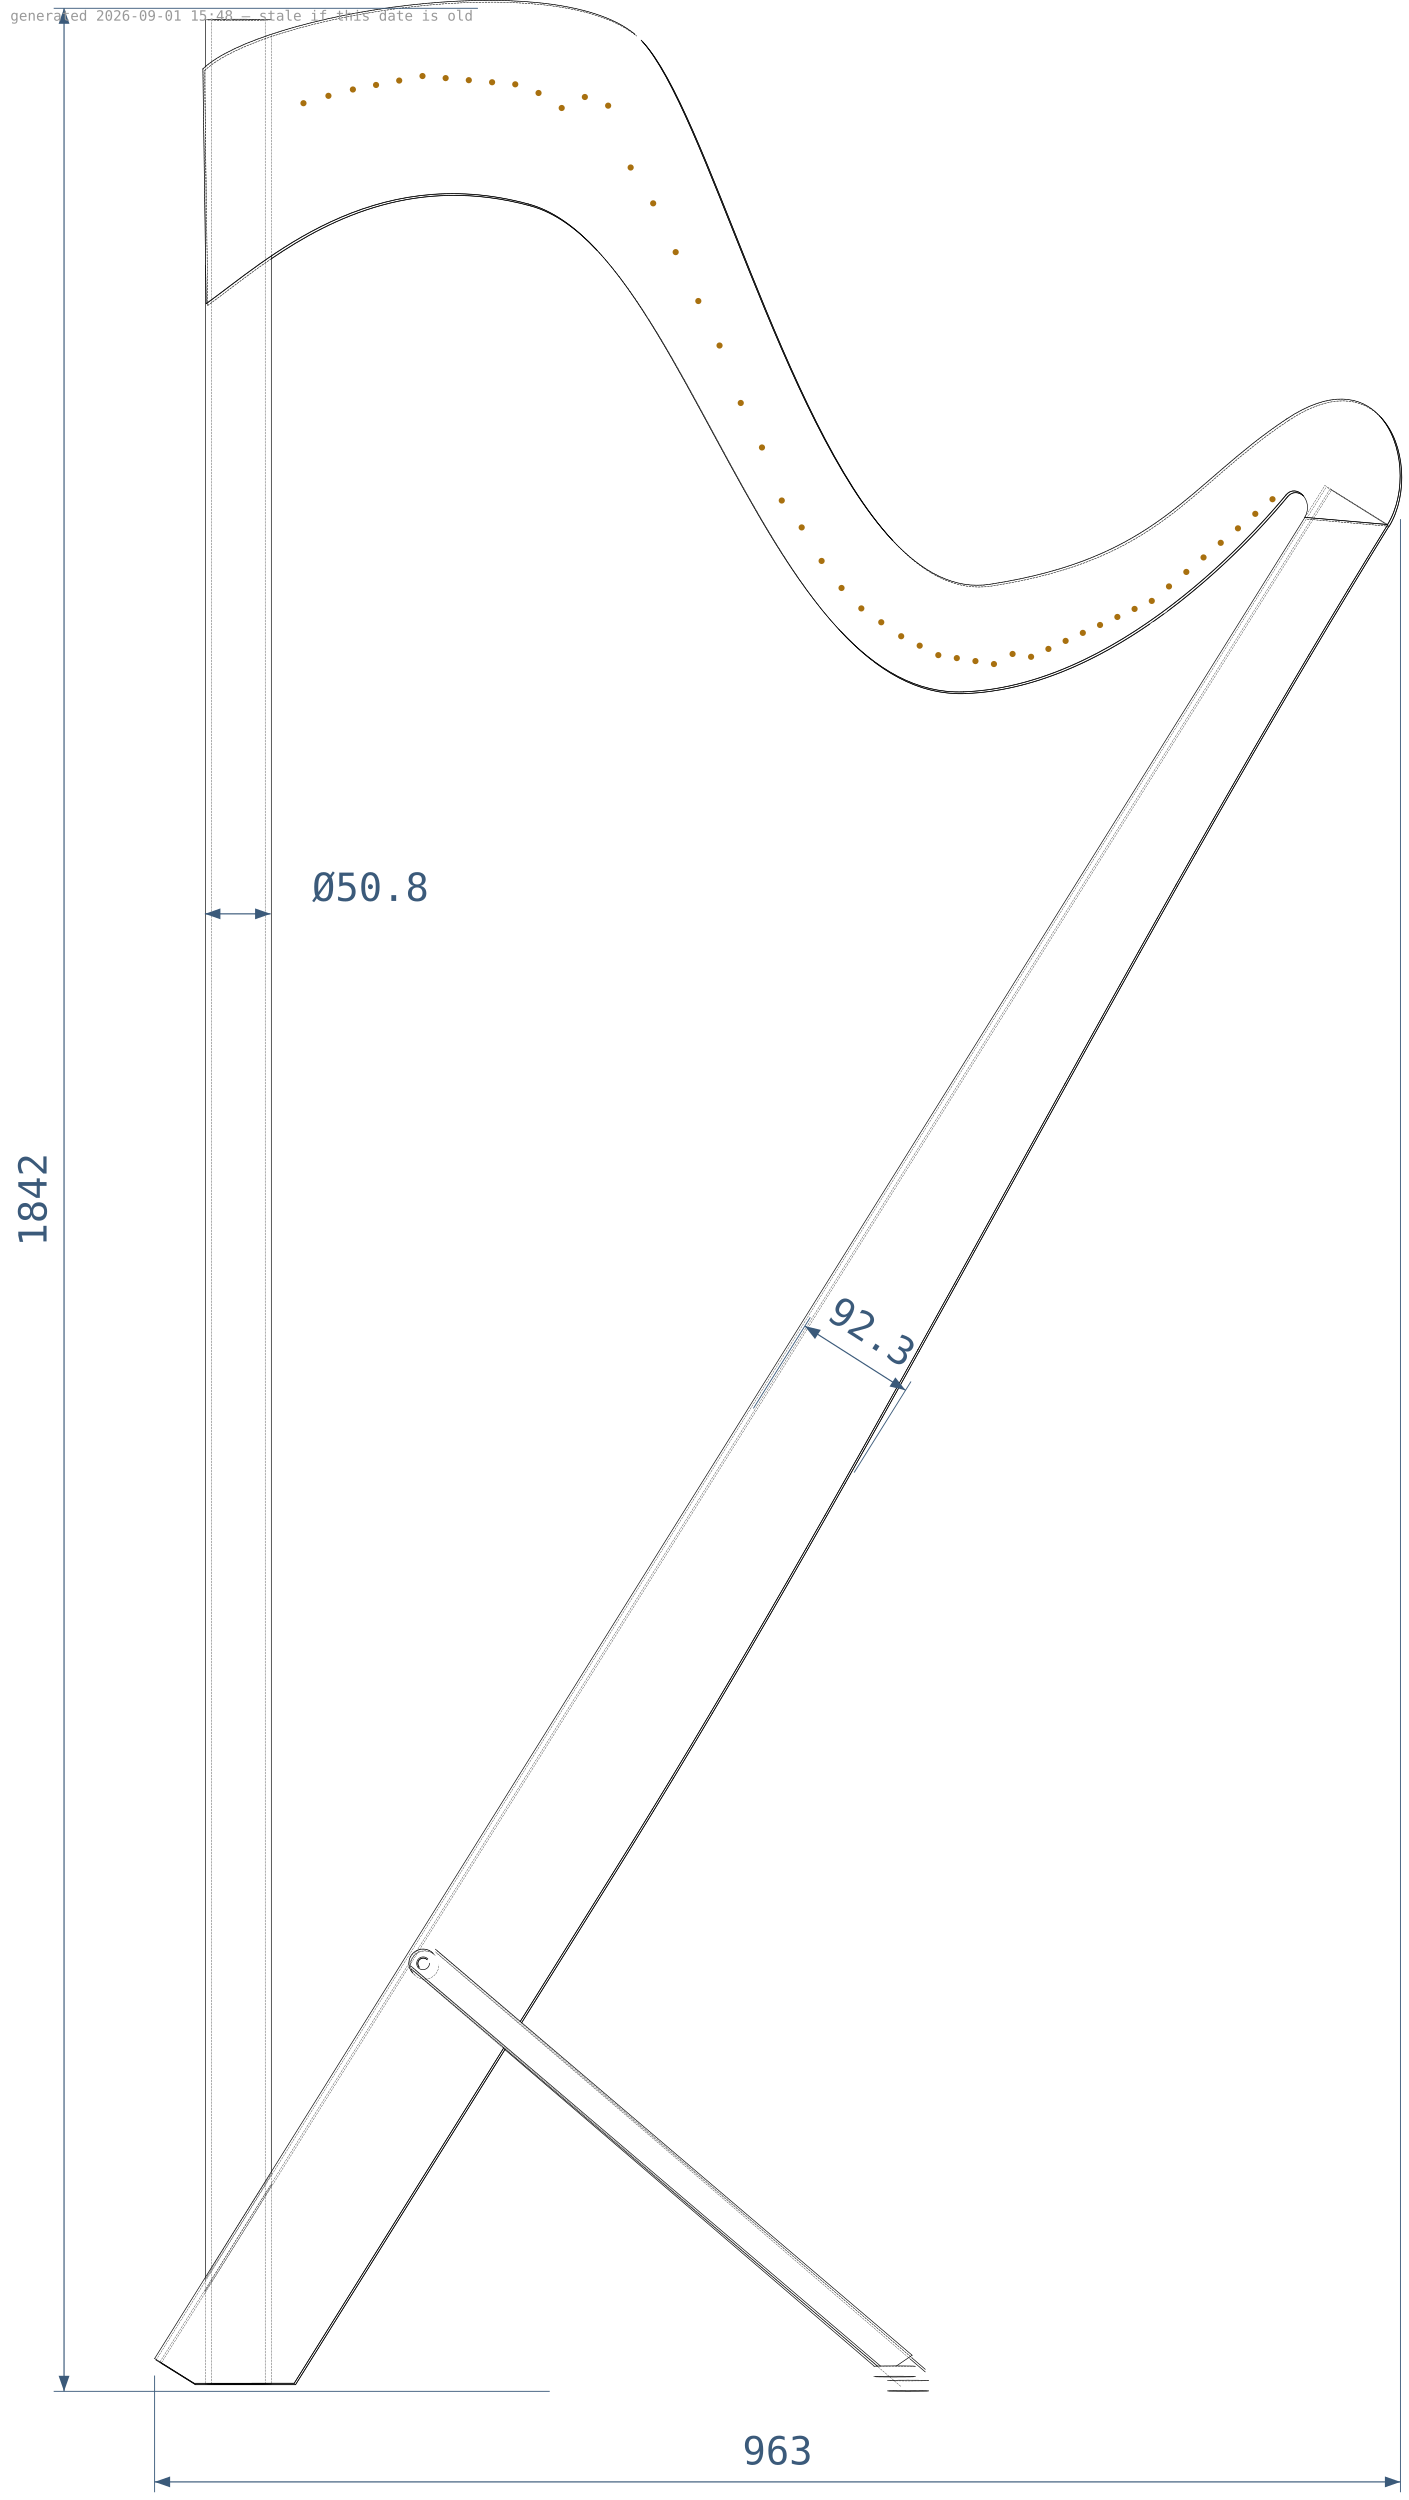
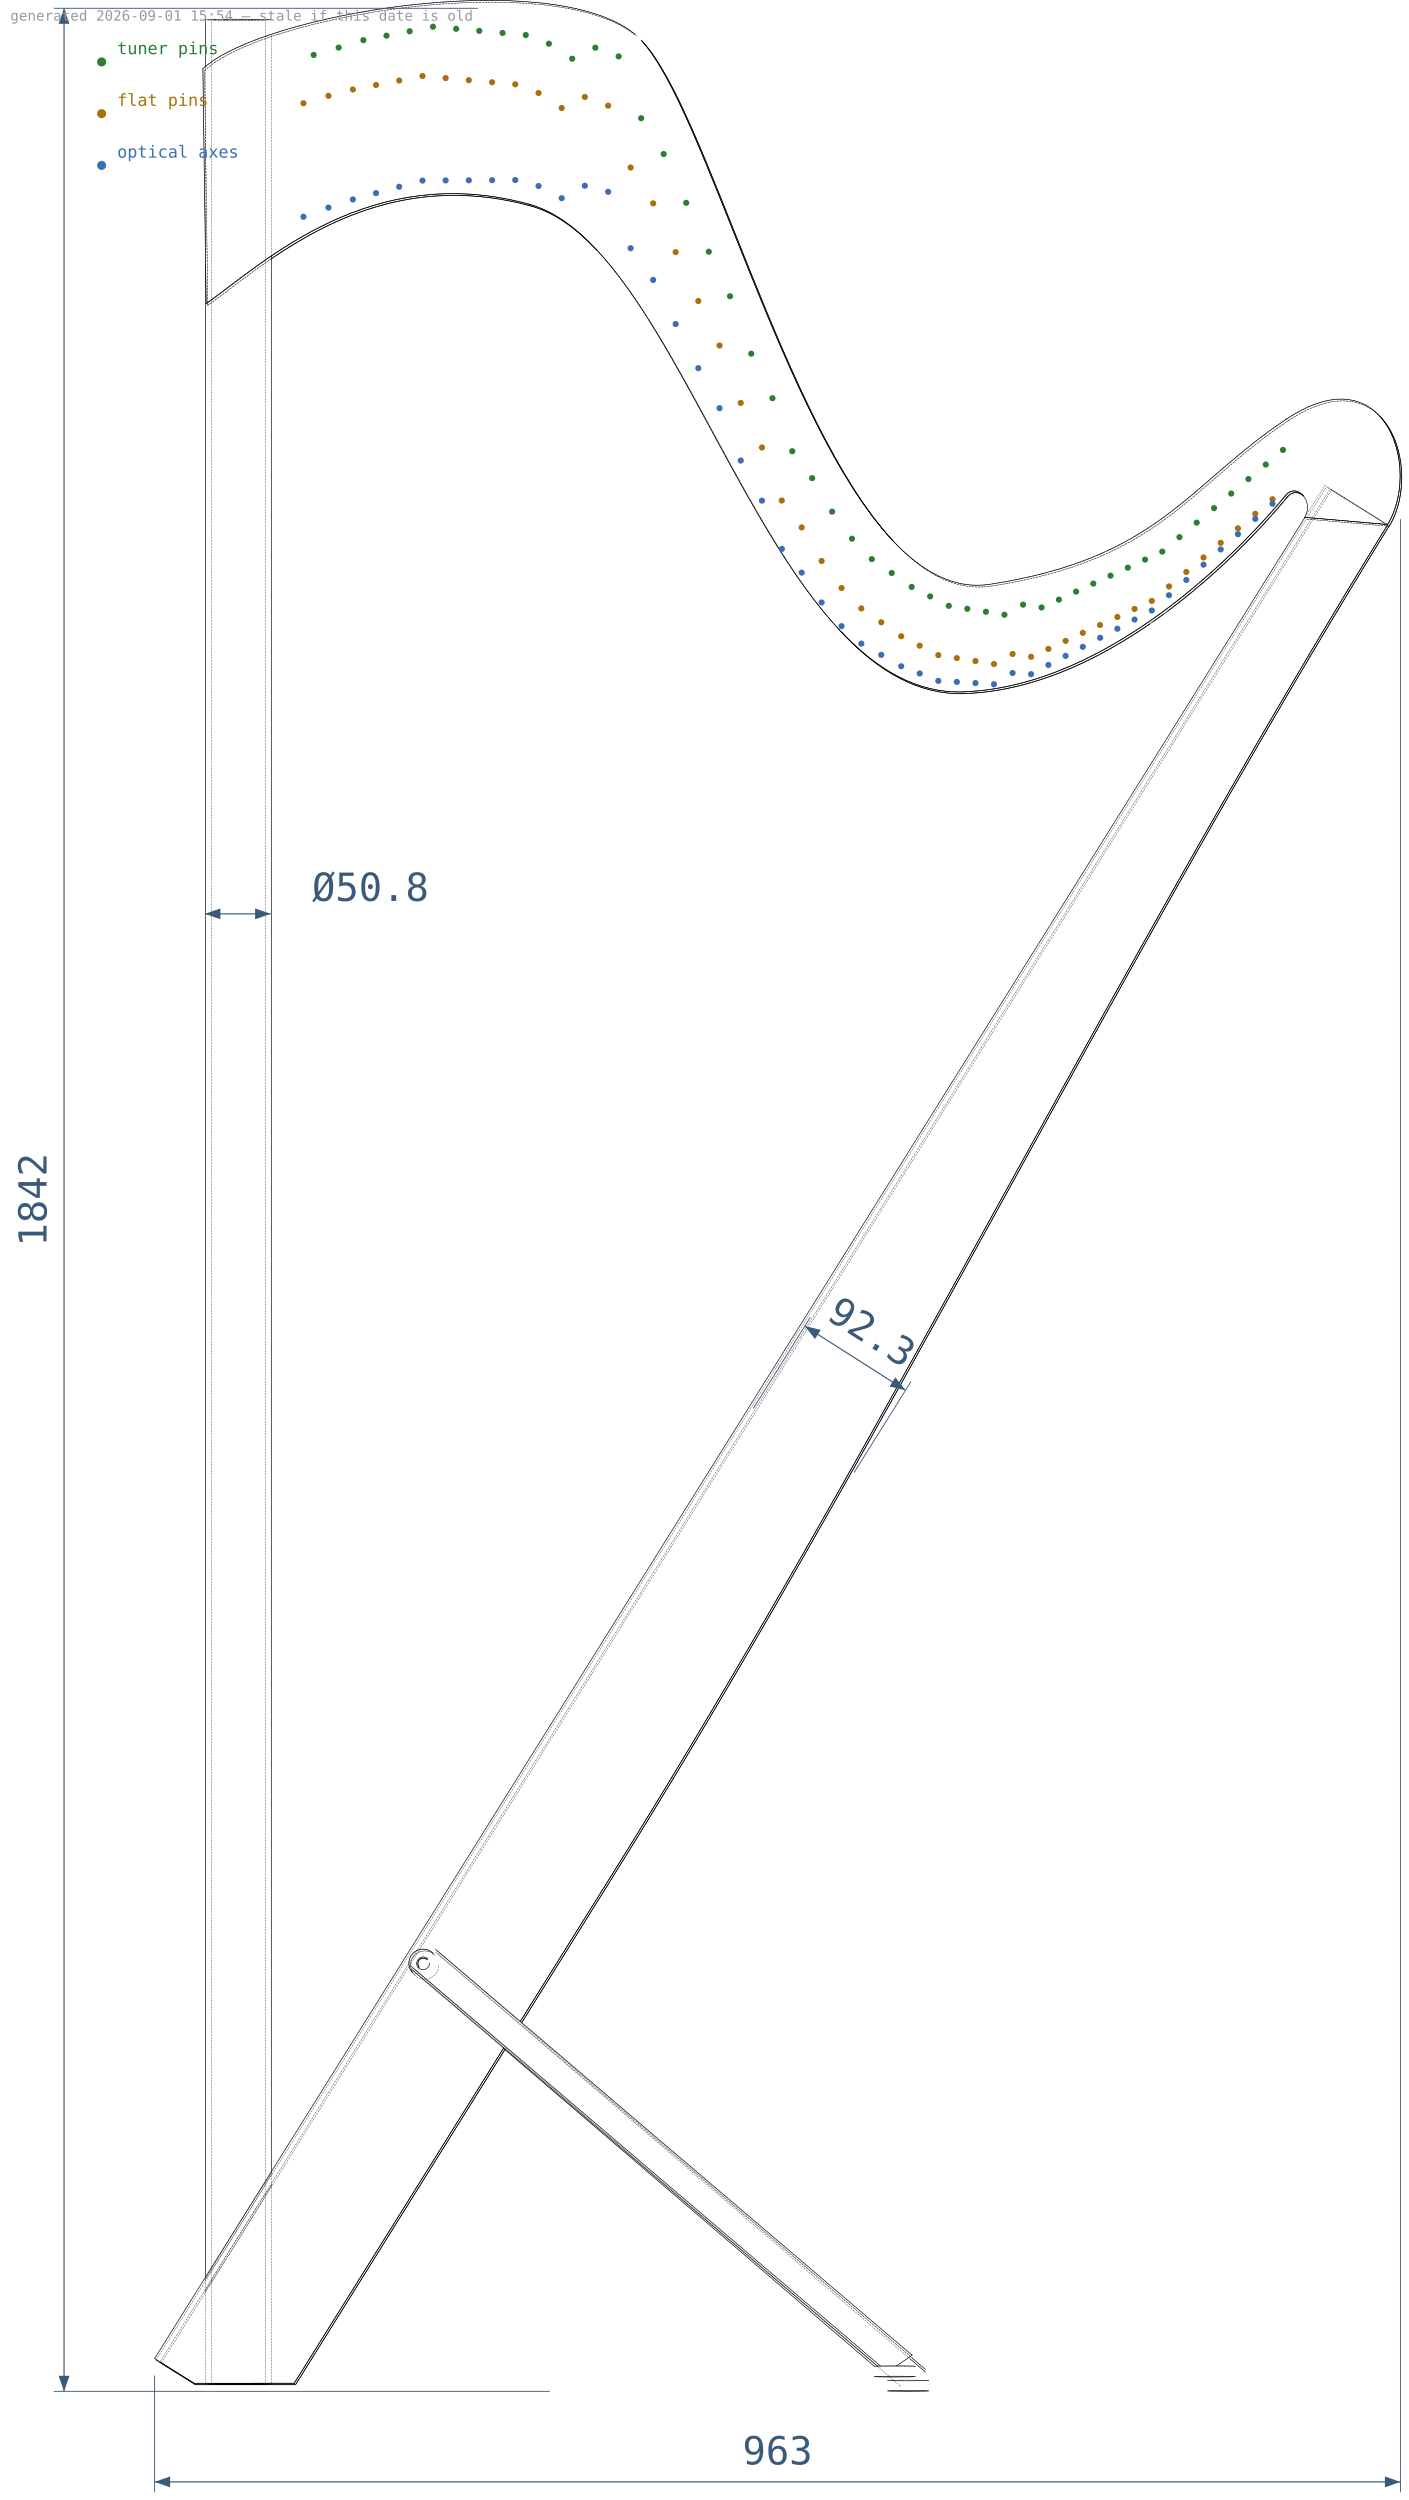
<svg xmlns="http://www.w3.org/2000/svg" width="1088.45mm" height="1932.35mm" viewBox="-462.56 -772.87 1088.45 1932.35" version="1.1">
  <g transform="scale(1,-1)" stroke-linecap="round">
    <g fill="none" stroke="rgb(0,0,0)" stroke-width="0.5" id="visible">
      <line x1="-343.059" y1="-1050.162" x2="-312.523" y2="-1069.233" />
      <line x1="-343.059" y1="-1050.162" x2="546.037" y2="372.914" />
      <line x1="-312.523" y1="-1069.233" x2="-235.196" y2="-1069.208" />
      <line x1="-235.196" y1="-1069.208" x2="-73.202" y2="-809.923" />
      <line x1="-60.476" y1="-789.555" x2="10.682" y2="-675.66" />
      <line x1="26.147" y1="-650.766" x2="10.682" y2="-675.66" />
      <line x1="41.491" y1="-625.795" x2="26.147" y2="-650.766" />
      <line x1="609.731" y1="366.895" x2="594.387" y2="341.925" />
      <line x1="56.718" y1="-600.752" x2="41.491" y2="-625.795" />
      <line x1="594.387" y1="341.925" x2="579.16" y2="316.881" />
      <line x1="71.836" y1="-575.64" x2="56.718" y2="-600.752" />
      <line x1="579.16" y1="316.881" x2="564.042" y2="291.77" />
      <line x1="86.85" y1="-550.464" x2="71.836" y2="-575.64" />
      <line x1="564.042" y1="291.77" x2="549.028" y2="266.593" />
      <line x1="101.766" y1="-525.226" x2="86.85" y2="-550.464" />
      <line x1="549.028" y1="266.593" x2="534.112" y2="241.356" />
      <line x1="116.591" y1="-499.931" x2="101.766" y2="-525.226" />
      <line x1="534.112" y1="241.356" x2="519.288" y2="216.061" />
      <line x1="131.33" y1="-474.583" x2="116.591" y2="-499.931" />
      <line x1="519.288" y1="216.061" x2="504.548" y2="190.713" />
      <line x1="145.989" y1="-449.186" x2="131.33" y2="-474.583" />
      <line x1="504.548" y1="190.713" x2="489.889" y2="165.315" />
      <line x1="160.576" y1="-423.742" x2="145.989" y2="-449.186" />
      <line x1="489.889" y1="165.315" x2="475.302" y2="139.872" />
      <line x1="175.095" y1="-398.257" x2="160.576" y2="-423.742" />
      <line x1="475.302" y1="139.872" x2="460.783" y2="114.386" />
      <line x1="189.554" y1="-372.733" x2="175.095" y2="-398.257" />
      <line x1="460.783" y1="114.386" x2="446.324" y2="88.863" />
      <line x1="203.957" y1="-347.176" x2="189.554" y2="-372.733" />
      <line x1="446.324" y1="88.863" x2="431.921" y2="63.305" />
      <line x1="218.312" y1="-321.587" x2="203.957" y2="-347.176" />
      <line x1="431.921" y1="63.305" x2="417.566" y2="37.717" />
      <line x1="232.624" y1="-295.972" x2="218.312" y2="-321.587" />
      <line x1="417.566" y1="37.717" x2="403.255" y2="12.102" />
      <line x1="246.899" y1="-270.334" x2="232.624" y2="-295.972" />
      <line x1="403.255" y1="12.102" x2="388.979" y2="-13.536" />
      <line x1="261.143" y1="-244.677" x2="246.899" y2="-270.334" />
      <line x1="388.979" y1="-13.536" x2="374.735" y2="-39.193" />
      <line x1="275.364" y1="-219.005" x2="261.143" y2="-244.677" />
      <line x1="374.735" y1="-39.193" x2="360.514" y2="-64.865" />
      <line x1="289.566" y1="-193.322" x2="275.364" y2="-219.005" />
      <line x1="360.514" y1="-64.865" x2="346.312" y2="-90.549" />
      <line x1="303.755" y1="-167.63" x2="289.566" y2="-193.322" />
      <line x1="346.312" y1="-90.549" x2="332.123" y2="-116.24" />
      <line x1="332.123" y1="-116.24" x2="303.755" y2="-167.63" />
      <path d="M -132.369,-741.9 A 4.2,4.199 43.015 0,1 -138.511,-747.63" />
      <line x1="-311.42" y1="-1070.415" x2="-341.957" y2="-1051.344" />
      <line x1="-311.503" y1="-1070.326" x2="-338.001" y2="-1053.777" />
      <line x1="-312.44" y1="-1069.322" x2="-338.938" y2="-1052.773" />
      <line x1="-235.113" y1="-1069.297" x2="-312.44" y2="-1069.322" />
      <line x1="-235.113" y1="-1069.297" x2="-73.112" y2="-810" />
      <line x1="-60.386" y1="-789.632" x2="10.764" y2="-675.749" />
      <line x1="10.764" y1="-675.749" x2="26.23" y2="-650.854" />
      <line x1="26.23" y1="-650.854" x2="41.573" y2="-625.884" />
      <line x1="594.47" y1="341.836" x2="609.814" y2="366.807" />
      <line x1="41.573" y1="-625.884" x2="56.801" y2="-600.841" />
      <line x1="579.243" y1="316.793" x2="594.47" y2="341.836" />
      <line x1="56.801" y1="-600.841" x2="71.919" y2="-575.729" />
      <line x1="564.125" y1="291.681" x2="579.243" y2="316.793" />
      <line x1="71.919" y1="-575.729" x2="86.932" y2="-550.552" />
      <line x1="549.111" y1="266.505" x2="564.125" y2="291.681" />
      <line x1="86.932" y1="-550.552" x2="101.849" y2="-525.315" />
      <line x1="534.195" y1="241.267" x2="549.111" y2="266.505" />
      <line x1="101.849" y1="-525.315" x2="116.673" y2="-500.02" />
      <line x1="519.37" y1="215.972" x2="534.195" y2="241.267" />
      <line x1="116.673" y1="-500.02" x2="131.412" y2="-474.672" />
      <line x1="504.631" y1="190.624" x2="519.37" y2="215.972" />
      <line x1="131.412" y1="-474.672" x2="146.072" y2="-449.274" />
      <line x1="489.971" y1="165.226" x2="504.631" y2="190.624" />
      <line x1="146.072" y1="-449.274" x2="160.659" y2="-423.831" />
      <line x1="475.385" y1="139.783" x2="489.971" y2="165.226" />
      <line x1="160.659" y1="-423.831" x2="175.178" y2="-398.345" />
      <line x1="460.865" y1="114.298" x2="475.385" y2="139.783" />
      <line x1="175.178" y1="-398.345" x2="189.636" y2="-372.822" />
      <line x1="446.407" y1="88.774" x2="460.865" y2="114.298" />
      <line x1="189.636" y1="-372.822" x2="204.04" y2="-347.264" />
      <line x1="432.004" y1="63.216" x2="446.407" y2="88.774" />
      <line x1="204.04" y1="-347.264" x2="218.394" y2="-321.676" />
      <line x1="417.649" y1="37.628" x2="432.004" y2="63.216" />
      <line x1="218.394" y1="-321.676" x2="232.706" y2="-296.061" />
      <line x1="403.337" y1="12.013" x2="417.649" y2="37.628" />
      <line x1="232.706" y1="-296.061" x2="246.981" y2="-270.423" />
      <line x1="389.062" y1="-13.625" x2="403.337" y2="12.013" />
      <line x1="246.981" y1="-270.423" x2="261.226" y2="-244.766" />
      <line x1="374.817" y1="-39.282" x2="389.062" y2="-13.625" />
      <line x1="261.226" y1="-244.766" x2="275.446" y2="-219.094" />
      <line x1="360.597" y1="-64.954" x2="374.817" y2="-39.282" />
      <line x1="275.446" y1="-219.094" x2="289.648" y2="-193.41" />
      <line x1="346.395" y1="-90.638" x2="360.597" y2="-64.954" />
      <line x1="289.648" y1="-193.41" x2="303.838" y2="-167.719" />
      <line x1="332.205" y1="-116.329" x2="346.395" y2="-90.638" />
      <line x1="303.838" y1="-167.719" x2="332.205" y2="-116.329" />
      <path d="M -132.328,-741.945 A 4.2,4.199 43.015 0,1 -138.469,-747.674" />
      <line x1="-234.093" y1="-1070.39" x2="-311.42" y2="-1070.415" />
      <line x1="-234.093" y1="-1070.39" x2="-72" y2="-810.946" />
      <line x1="-59.275" y1="-790.578" x2="11.784" y2="-676.842" />
      <line x1="11.784" y1="-676.842" x2="27.25" y2="-651.947" />
      <line x1="27.25" y1="-651.947" x2="42.593" y2="-626.977" />
      <line x1="42.593" y1="-626.977" x2="57.821" y2="-601.934" />
      <line x1="57.821" y1="-601.934" x2="72.938" y2="-576.822" />
      <line x1="72.938" y1="-576.822" x2="87.952" y2="-551.645" />
      <line x1="595.49" y1="340.743" x2="610.833" y2="365.714" />
      <line x1="87.952" y1="-551.645" x2="102.868" y2="-526.408" />
      <line x1="580.262" y1="315.7" x2="595.49" y2="340.743" />
      <line x1="102.868" y1="-526.408" x2="117.693" y2="-501.113" />
      <line x1="565.145" y1="290.588" x2="580.262" y2="315.7" />
      <line x1="117.693" y1="-501.113" x2="132.432" y2="-475.765" />
      <line x1="550.131" y1="265.412" x2="565.145" y2="290.588" />
      <line x1="132.432" y1="-475.765" x2="147.092" y2="-450.367" />
      <line x1="535.215" y1="240.174" x2="550.131" y2="265.412" />
      <line x1="147.092" y1="-450.367" x2="161.679" y2="-424.924" />
      <line x1="520.39" y1="214.879" x2="535.215" y2="240.174" />
      <line x1="161.679" y1="-424.924" x2="176.198" y2="-399.438" />
      <line x1="505.651" y1="189.531" x2="520.39" y2="214.879" />
      <line x1="176.198" y1="-399.438" x2="190.656" y2="-373.915" />
      <line x1="490.991" y1="164.133" x2="505.651" y2="189.531" />
      <line x1="190.656" y1="-373.915" x2="205.06" y2="-348.357" />
      <line x1="476.405" y1="138.69" x2="490.991" y2="164.133" />
      <line x1="205.06" y1="-348.357" x2="219.414" y2="-322.769" />
      <line x1="461.885" y1="113.205" x2="476.405" y2="138.69" />
      <line x1="219.414" y1="-322.769" x2="233.726" y2="-297.154" />
      <line x1="447.427" y1="87.681" x2="461.885" y2="113.205" />
      <line x1="233.726" y1="-297.154" x2="248.001" y2="-271.516" />
      <line x1="433.023" y1="62.123" x2="447.427" y2="87.681" />
      <line x1="248.001" y1="-271.516" x2="262.246" y2="-245.859" />
      <line x1="418.669" y1="36.535" x2="433.023" y2="62.123" />
      <line x1="262.246" y1="-245.859" x2="276.466" y2="-220.187" />
      <line x1="404.357" y1="10.92" x2="418.669" y2="36.535" />
      <line x1="276.466" y1="-220.187" x2="290.668" y2="-194.503" />
      <line x1="390.082" y1="-14.718" x2="404.357" y2="10.92" />
      <line x1="290.668" y1="-194.503" x2="304.858" y2="-168.812" />
      <line x1="375.837" y1="-40.375" x2="390.082" y2="-14.718" />
      <line x1="304.858" y1="-168.812" x2="333.225" y2="-117.422" />
      <line x1="361.617" y1="-66.047" x2="375.837" y2="-40.375" />
      <line x1="333.225" y1="-117.422" x2="347.415" y2="-91.731" />
      <line x1="347.415" y1="-91.731" x2="361.617" y2="-66.047" />
      <line x1="-234.176" y1="-1070.301" x2="-311.503" y2="-1070.326" />
      <line x1="-234.176" y1="-1070.301" x2="-72.091" y2="-810.869" />
      <line x1="-59.365" y1="-790.501" x2="11.701" y2="-676.753" />
      <line x1="11.701" y1="-676.753" x2="27.167" y2="-651.859" />
      <line x1="27.167" y1="-651.859" x2="42.51" y2="-626.888" />
      <line x1="42.51" y1="-626.888" x2="57.738" y2="-601.845" />
      <line x1="57.738" y1="-601.845" x2="72.856" y2="-576.733" />
      <line x1="72.856" y1="-576.733" x2="87.87" y2="-551.557" />
      <line x1="595.407" y1="340.832" x2="610.751" y2="365.802" />
      <line x1="87.87" y1="-551.557" x2="102.786" y2="-526.319" />
      <line x1="580.18" y1="315.788" x2="595.407" y2="340.832" />
      <line x1="102.786" y1="-526.319" x2="117.61" y2="-501.024" />
      <line x1="565.062" y1="290.677" x2="580.18" y2="315.788" />
      <line x1="117.61" y1="-501.024" x2="132.349" y2="-475.676" />
      <line x1="550.048" y1="265.5" x2="565.062" y2="290.677" />
      <line x1="132.349" y1="-475.676" x2="147.009" y2="-450.279" />
      <line x1="535.132" y1="240.263" x2="550.048" y2="265.5" />
      <line x1="147.009" y1="-450.279" x2="161.596" y2="-424.835" />
      <line x1="520.307" y1="214.968" x2="535.132" y2="240.263" />
      <line x1="161.596" y1="-424.835" x2="176.115" y2="-399.35" />
      <line x1="505.568" y1="189.62" x2="520.307" y2="214.968" />
      <line x1="176.115" y1="-399.35" x2="190.574" y2="-373.826" />
      <line x1="490.908" y1="164.222" x2="505.568" y2="189.62" />
      <line x1="190.574" y1="-373.826" x2="204.977" y2="-348.269" />
      <line x1="476.322" y1="138.779" x2="490.908" y2="164.222" />
      <line x1="204.977" y1="-348.269" x2="219.332" y2="-322.68" />
      <line x1="461.802" y1="113.293" x2="476.322" y2="138.779" />
      <line x1="219.332" y1="-322.68" x2="233.643" y2="-297.065" />
      <line x1="447.344" y1="87.77" x2="461.802" y2="113.293" />
      <line x1="233.643" y1="-297.065" x2="247.919" y2="-271.427" />
      <line x1="432.941" y1="62.212" x2="447.344" y2="87.77" />
      <line x1="247.919" y1="-271.427" x2="262.163" y2="-245.77" />
      <line x1="418.586" y1="36.624" x2="432.941" y2="62.212" />
      <line x1="262.163" y1="-245.77" x2="276.384" y2="-220.098" />
      <line x1="404.274" y1="11.009" x2="418.586" y2="36.624" />
      <line x1="276.384" y1="-220.098" x2="290.585" y2="-194.415" />
      <line x1="389.999" y1="-14.629" x2="404.274" y2="11.009" />
      <line x1="290.585" y1="-194.415" x2="304.775" y2="-168.723" />
      <line x1="375.754" y1="-40.286" x2="389.999" y2="-14.629" />
      <line x1="304.775" y1="-168.723" x2="333.142" y2="-117.333" />
      <line x1="361.534" y1="-65.958" x2="375.754" y2="-40.286" />
      <line x1="333.142" y1="-117.333" x2="347.332" y2="-91.642" />
      <line x1="347.332" y1="-91.642" x2="361.534" y2="-65.958" />
      <path d="M -303.657,757.535 A 25.4,0.473 0.0 0,0 -252.861,757.543" />
      <path d="M -252.857,-1069.813 A 25.4,0.473 0.0 0,0 -303.657,-1069.813" />
      <path d="M -303.657,-1069.813 A 25.4,0.473 0.0 0,0 -252.861,-1069.805" />
      <path d="M -257.62,-1069.813 A 20.637,0.384 0.0 0,0 -298.895,-1069.813" />
      <path d="M -298.895,-1069.813 A 20.637,0.384 0.0 0,0 -257.623,-1069.807" />
      <path d="M 34.347,740.389 C 83.83,687.354 142.795,446.739 227.633,354.851" />
      <path d="M 34.208,740.538 C 83.705,687.488 142.688,446.756 227.563,354.925" />
      <path d="M -52.656,613.721 C -139.134,637.164 -205.243,605.156 -252.857,572.745" />
      <path d="M 283.586,236.701 C 247.012,235.338 215.632,254.441 187.378,284.723" />
      <path d="M -0.869,579.177 C -17.111,596.42 -34.199,608.718 -52.656,613.721" />
      <path d="M 426.152,290.456 C 385.3,262.317 335.88,238.651 283.586,236.701" />
      <path d="M 532.675,388.777 C 527.86,382.995 487.473,333.362 428.838,292.321" />
      <path d="M 545.04,389.43 C 541.478,392.674 536.462,393.323 532.675,388.777" />
      <path d="M 604.948,450.103 C 623.859,429.834 626.152,390.238 611.261,366.032" />
      <path d="M -52.795,613.87 C -139.189,637.29 -205.254,605.367 -252.857,572.989" />
      <path d="M -0.938,579.252 C -17.202,596.534 -34.312,608.86 -52.795,613.87" />
      <path d="M 211.253,262.656 C 202.985,269.091 194.994,276.56 187.24,284.872" />
      <path d="M 283.448,236.85 C 257.617,235.887 234.377,245.133 213,261.314" />
      <path d="M 437.023,298.44 C 394.195,266.986 340.533,238.978 283.448,236.85" />
      <path d="M 532.537,388.926 C 528.03,383.515 492.373,339.703 439.761,300.466" />
      <path d="M 544.975,389.511 C 541.409,392.814 536.35,393.504 532.537,388.926" />
      <path d="M 604.809,450.252 C 623.72,429.983 626.013,390.387 611.122,366.181" />
      <path d="M -305.772,719.658 C -261.363,762.335 -35.704,799.499 28.219,746.395" />
      <line x1="-303.247" y1="538.209" x2="-305.772" y2="719.658" />
      <path d="M 33.106,741.72 C 82.709,688.555 141.841,446.895 227.012,355.513" />
      <path d="M 32.967,741.869 C 82.584,688.69 141.734,446.913 226.943,355.587" />
      <path d="M 226.943,355.587 C 250.109,330.758 275.201,317.05 302.551,321.275 C 433.728,341.541 454.898,397.934 531.993,449.126" />
      <path d="M -53.897,615.052 C -175.516,648.02 -256.848,571.317 -303.108,538.06" />
      <path d="M 603.706,451.434 C 622.618,431.165 624.911,391.568 610.02,367.362" />
      <path d="M 282.345,238.032 C 245.771,236.668 214.39,255.772 186.137,286.053" />
      <path d="M -1.49,579.846 C -17.918,597.436 -35.206,609.985 -53.897,615.052" />
      <line x1="610.02" y1="367.362" x2="546.044" y2="372.906" />
      <path d="M 531.434,390.107 C 523.221,380.247 411.553,242.848 282.345,238.032" />
      <path d="M 544.443,390.129 C 540.863,393.905 535.456,394.935 531.434,390.107" />
      <path d="M -54.036,615.201 C -175.655,648.169 -256.987,571.466 -303.247,538.209" />
      <path d="M 531.993,449.126 C 565.267,471.22 589.208,466.973 603.567,451.583" />
      <path d="M 603.567,451.583 C 622.479,431.314 624.772,391.717 609.881,367.511" />
      <path d="M 282.206,238.18 C 245.632,236.817 214.251,255.92 185.998,286.202" />
      <path d="M 185.998,286.202 C 114.635,362.688 63.222,510.489 -1.559,579.92" />
      <path d="M -1.559,579.92 C -18.008,597.55 -35.318,610.127 -54.036,615.201" />
      <line x1="609.881" y1="367.511" x2="545.905" y2="373.055" />
      <path d="M 531.295,390.256 C 523.083,380.396 411.414,242.997 282.206,238.18" />
      <path d="M 545.905,373.055 C 549.756,379.387 548.056,386.257 544.373,390.204" />
      <path d="M 544.373,390.204 C 540.794,394.04 535.343,395.116 531.295,390.256" />
      <line x1="-72.281" y1="-811.395" x2="213.184" y2="-1056.057" />
      <line x1="241.088" y1="-1050.605" x2="252.606" y2="-1060.477" />
      <line x1="242.388" y1="-1049.717" x2="252.649" y2="-1058.511" />
      <line x1="-145.053" y1="-746.701" x2="217.942" y2="-1055.892" />
      <line x1="-144.68" y1="-749.04" x2="215.629" y2="-1055.943" />
      <path d="M -127.557,-737.09 A 11,10.996 43.015 0,1 -143.642,-752.099" />
      <path d="M -139.349,-747.978 L -138.718,-748.547 L -137.997,-749 L -137.206,-749.325 L -136.368,-749.512 L -135.509,-749.555 L -134.652,-749.454 L -133.823,-749.211 L -133.047,-748.834 L -132.344,-748.333 L -131.737,-747.723 L -131.242,-747.022 L -130.874,-746.25 L -130.644,-745.429 L -130.558,-744.584" />
      <line x1="-126.036" y1="-733.713" x2="242.454" y2="-1047.585" />
      <line x1="230.408" y1="-1055.812" x2="242.454" y2="-1047.585" />
      <path d="M -131.828,-741.236 A 5.05,5.048 43.015 0,1 -139.24,-748.092" />
      <path d="M 223.281,-1067.19 A 16.0,0.298 0.0 0,0 255.278,-1067.184" />
      <path d="M 255.281,-1075.188 A 16.0,0.298 0.0 0,0 223.281,-1075.188" />
      <path d="M 223.281,-1075.188 A 16.0,0.298 0.0 0,0 255.278,-1075.183" />
      <path d="M 212.942,-1056.108 A 16.0,0.298 0.0 0,0 244.939,-1056.103" />
      <path d="M 244.942,-1064.107 A 16.0,0.298 0.0 0,0 212.942,-1064.107" />
      <path d="M 212.942,-1064.107 A 16.0,0.298 0.0 0,0 244.939,-1064.102" />
      <line x1="-252.857" y1="-905.786" x2="-252.857" y2="574.918" />
      <line x1="-303.657" y1="-987.096" x2="-303.657" y2="567.731" />
      <line x1="-303.657" y1="721.57" x2="-303.657" y2="757.535" />
    </g>
    <g fill="none" stroke="rgb(0,0,0)" stroke-width="0.25" id="hidden" stroke-dasharray="1.587 0.794">
      <line x1="546.037" y1="372.914" x2="561.5" y2="397.665" />
      <line x1="561.5" y1="397.665" x2="610.02" y2="367.362" />
      <line x1="-341.957" y1="-1051.344" x2="562.603" y2="396.483" />
      <path d="M -252.361,-906.465 L -253.103,-907.386 L -255.092,-910.318 L -258.23,-915.113 L -262.361,-921.536 L -267.281,-929.266 L -272.745,-937.922 L -278.482,-947.073 L -284.208,-956.265 L -289.64,-965.044 L -294.506,-972.973 L -298.567,-979.659 L -301.62,-984.771 L -303.515,-988.055 L -304.157,-989.349" />
      <path d="M -304.157,-989.349 L -303.508,-988.577 L -301.593,-985.767 L -298.507,-981.058 L -294.406,-974.688 L -289.495,-966.975 L -284.021,-958.306 L -278.257,-949.116 L -272.494,-939.866 L -267.02,-931.019 L -262.109,-923.02 L -258.008,-916.269 L -254.922,-911.105 L -253.007,-907.786 L -252.357,-906.48" />
      <line x1="609.916" y1="366.971" x2="566.558" y2="394.05" />
      <line x1="610.102" y1="367.274" x2="565.621" y2="395.054" />
      <line x1="611.122" y1="366.181" x2="562.603" y2="396.483" />
      <line x1="-337.813" y1="-1053.476" x2="566.558" y2="394.05" />
      <line x1="-338.938" y1="-1052.773" x2="565.621" y2="395.054" />
      <path d="M -252.357,-915.465 L -253.007,-916.772 L -254.922,-920.09 L -258.008,-925.254 L -262.109,-932.005 L -267.02,-940.005 L -272.494,-948.851 L -278.257,-958.101 L -284.021,-967.291 L -289.495,-975.96 L -294.406,-983.673 L -298.507,-990.044 L -301.593,-994.752 L -303.508,-997.563 L -304.157,-998.334" />
      <path d="M -304.157,-998.334 L -303.515,-997.041 L -301.62,-993.757 L -298.567,-988.645 L -294.506,-981.958 L -289.64,-974.029 L -284.208,-965.251 L -278.482,-956.058 L -272.745,-946.907 L -267.281,-938.252 L -262.361,-930.521 L -258.23,-924.099 L -255.092,-919.303 L -253.103,-916.372 L -252.361,-915.451" />
      <path d="M -252.857,757.535 A 25.4,0.473 0.0 0,0 -303.657,757.535" />
      <path d="M -257.62,757.535 A 20.637,0.384 0.0 0,0 -298.895,757.535" />
      <path d="M -298.895,757.535 A 20.637,0.384 0.0 0,0 -257.623,757.541" />
      <path d="M -304.392,718.178 C -259.982,760.856 -34.324,798.02 29.599,744.915" />
      <path d="M -304.531,718.327 C -260.121,761.005 -34.463,798.169 29.46,745.064" />
      <line x1="-301.866" y1="536.729" x2="-304.392" y2="718.178" />
      <line x1="-302.005" y1="536.878" x2="-304.531" y2="718.327" />
      <path d="M 228.323,354.108 C 251.489,329.279 276.581,315.57 303.931,319.796 C 435.108,340.062 456.278,396.455 533.374,447.647" />
      <path d="M 228.184,354.257 C 251.35,329.428 276.442,315.719 303.792,319.945 C 434.969,340.211 456.139,396.603 533.235,447.796" />
      <path d="M -252.857,572.745 C -272.206,559.575 -288.5,546.339 -301.866,536.729" />
      <path d="M 187.378,284.723 C 116.016,361.209 64.602,509.009 -0.179,578.441" />
      <line x1="611.043" y1="366.051" x2="547.285" y2="371.576" />
      <path d="M 533.374,447.647 C 566.648,469.741 590.588,465.494 604.948,450.103" />
      <path d="M -252.857,572.989 C -272.267,559.788 -288.607,546.511 -302.005,536.878" />
      <path d="M 37.135,528.846 C 25.007,547.755 12.611,564.733 -0.318,578.59" />
      <path d="M 186.688,285.464 C 130.531,346.029 86.709,450.643 38.918,526.049" />
      <line x1="611.122" y1="366.181" x2="547.147" y2="371.724" />
      <path d="M 533.235,447.796 C 566.084,469.608 589.836,465.747 604.254,450.837" />
      <path d="M -305.633,719.509 C -261.224,762.186 -35.565,799.35 28.358,746.246" />
      <line x1="-303.108" y1="538.06" x2="-305.633" y2="719.509" />
      <path d="M 227.082,355.438 C 250.248,330.609 275.339,316.901 302.69,321.126 C 433.867,341.392 455.037,397.785 532.132,448.977" />
      <path d="M 532.132,448.977 C 565.406,471.071 589.347,466.824 603.706,451.434" />
      <path d="M 186.137,286.053 C 114.774,362.539 63.36,510.34 -1.42,579.771" />
      <line x1="-143.259" y1="-750.563" x2="-72.281" y2="-811.395" />
      <line x1="-143.555" y1="-748.307" x2="234.006" y2="-1071.9" />
      <path d="M -126.135,-738.613 A 11,10.996 43.015 0,1 -142.221,-753.622" />
      <line x1="-124.955" y1="-736.883" x2="241.088" y2="-1050.605" />
      <line x1="-124.912" y1="-734.917" x2="242.388" y2="-1049.717" />
      <path d="M -126.965,-737.784 A 11.0,10.996 43.015 0,1 -142.381,-753.451" />
      <path d="M -142.381,-753.451 A 11.0,10.996 43.015 0,1 -123.339,-745.943" />
      <line x1="-125.993" y1="-735.77" x2="242.497" y2="-1049.642" />
      <path d="M -128.067,-736.602 A 11.0,10.996 43.015 0,1 -143.483,-752.269" />
      <path d="M 255.281,-1067.19 A 16.0,0.298 0.0 0,0 223.281,-1067.19" />
      <path d="M 244.942,-1056.108 A 16.0,0.298 0.0 0,0 212.942,-1056.108" />
      <line x1="-252.857" y1="-1069.303" x2="-252.857" y2="-905.786" />
      <line x1="-252.857" y1="574.918" x2="-252.857" y2="746.436" />
      <line x1="-303.657" y1="-1069.319" x2="-303.657" y2="-987.096" />
      <line x1="-303.657" y1="567.731" x2="-303.657" y2="721.57" />
      <line x1="-257.62" y1="-1069.813" x2="-257.62" y2="757.535" />
      <line x1="-298.895" y1="-1069.813" x2="-298.895" y2="757.535" />
    </g>
  </g>
  <g id="dimensions">
    <line x1="-93.16" y1="-766.46" x2="-421.06" y2="-766.46" stroke="#3b5a7a" stroke-width="0.7" />
    <line x1="-37.64" y1="1075.49" x2="-421.06" y2="1075.49" stroke="#3b5a7a" stroke-width="0.7" />
    <line x1="-413.06" y1="-766.46" x2="-413.06" y2="1075.49" stroke="#3b5a7a" stroke-width="0.9" />
    <path d="M -413.06 -766.46 L -417.26 -754.46 L -408.86 -754.46 Z" fill="#3b5a7a" stroke="none" />
    <path d="M -413.06 1075.49 L -408.86 1063.49 L -417.26 1063.49 Z" fill="#3b5a7a" stroke="none" />
    <text x="-426.56" y="154.51" font-size="30.0" fill="#3b5a7a" text-anchor="middle" font-family="ui-monospace,Consolas,monospace" transform="rotate(-90.0 -426.56 154.51)">1842</text>
    <line x1="-343.06" y1="1063.28" x2="-343.06" y2="1153.49" stroke="#3b5a7a" stroke-width="0.7" />
    <line x1="619.89" y1="-371.61" x2="619.89" y2="1153.49" stroke="#3b5a7a" stroke-width="0.7" />
    <line x1="-343.06" y1="1145.49" x2="619.89" y2="1145.49" stroke="#3b5a7a" stroke-width="0.9" />
    <path d="M -343.06 1145.49 L -331.06 1149.69 L -331.06 1141.29 Z" fill="#3b5a7a" stroke="none" />
    <path d="M 619.89 1145.49 L 607.89 1141.29 L 607.89 1149.69 Z" fill="#3b5a7a" stroke="none" />
    <text x="138.42" y="1131.99" font-size="30.0" fill="#3b5a7a" text-anchor="middle" font-family="ui-monospace,Consolas,monospace">963</text>
    <line x1="-304.20" y1="-66.52" x2="-253.40" y2="-66.52" stroke="#3b5a7a" stroke-width="0.9" />
    <path d="M -304.20 -66.52 L -292.20 -62.32 L -292.20 -70.72 Z" fill="#3b5a7a" stroke="none" />
    <path d="M -253.40 -66.52 L -265.40 -70.72 L -265.40 -62.32 Z" fill="#3b5a7a" stroke="none" />
    <text x="-221.40" y="-76.52" font-size="30.0" fill="#3b5a7a" text-anchor="start" font-family="ui-monospace,Consolas,monospace">Ø50.8</text>
    <line x1="119.77" y1="315.74" x2="163.75" y2="245.35" stroke="#3b5a7a" stroke-width="0.7" />
    <line x1="197.62" y1="365.32" x2="241.60" y2="294.94" stroke="#3b5a7a" stroke-width="0.7" />
    <line x1="159.51" y1="252.13" x2="237.36" y2="301.72" stroke="#3b5a7a" stroke-width="0.9" />
    <path d="M 159.51 252.13 L 167.38 262.12 L 171.89 255.04 Z" fill="#3b5a7a" stroke="none" />
    <path d="M 237.36 301.72 L 229.50 291.73 L 224.98 298.82 Z" fill="#3b5a7a" stroke="none" />
    <text x="205.69" y="265.54" font-size="30.0" fill="#3b5a7a" text-anchor="middle" font-family="ui-monospace,Consolas,monospace" transform="rotate(32.5 205.69 265.54)">92.3</text>
+     <circle cx="-181.7" cy="-741.8" r="2.4" fill="#2e7d32" />
+     <circle cx="-163.8" cy="-745.3" r="2.4" fill="#2e7d32" />
+     <circle cx="-145.9" cy="-748.7" r="2.4" fill="#2e7d32" />
+     <circle cx="-127.9" cy="-752.2" r="2.4" fill="#2e7d32" />
+     <circle cx="-110.0" cy="-750.6" r="2.4" fill="#2e7d32" />
+     <circle cx="-92.1" cy="-749.0" r="2.4" fill="#2e7d32" />
+     <circle cx="-74.1" cy="-747.4" r="2.4" fill="#2e7d32" />
+     <circle cx="-56.2" cy="-745.8" r="2.4" fill="#2e7d32" />
+     <circle cx="-38.3" cy="-739.1" r="2.4" fill="#2e7d32" />
+     <circle cx="-20.3" cy="-727.5" r="2.4" fill="#2e7d32" />
+     <circle cx="-2.4" cy="-736.0" r="2.4" fill="#2e7d32" />
+     <circle cx="15.6" cy="-729.3" r="2.4" fill="#2e7d32" />
+     <circle cx="33.0" cy="-681.5" r="2.4" fill="#2e7d32" />
+     <circle cx="50.4" cy="-653.8" r="2.4" fill="#2e7d32" />
+     <circle cx="67.8" cy="-616.1" r="2.4" fill="#2e7d32" />
+     <circle cx="85.3" cy="-578.3" r="2.4" fill="#2e7d32" />
+     <circle cx="101.7" cy="-543.9" r="2.4" fill="#2e7d32" />
+     <circle cx="118.1" cy="-499.5" r="2.4" fill="#2e7d32" />
+     <circle cx="134.5" cy="-465.1" r="2.4" fill="#2e7d32" />
+     <circle cx="149.8" cy="-424.1" r="2.4" fill="#2e7d32" />
+     <circle cx="165.2" cy="-403.3" r="2.4" fill="#2e7d32" />
+     <circle cx="180.6" cy="-377.4" r="2.4" fill="#2e7d32" />
+     <circle cx="196.0" cy="-356.5" r="2.4" fill="#2e7d32" />
+     <circle cx="211.3" cy="-340.7" r="2.4" fill="#2e7d32" />
+     <circle cx="226.7" cy="-330.0" r="2.4" fill="#2e7d32" />
+     <circle cx="242.1" cy="-319.2" r="2.4" fill="#2e7d32" />
+     <circle cx="256.4" cy="-311.9" r="2.4" fill="#2e7d32" />
+     <circle cx="270.8" cy="-304.6" r="2.4" fill="#2e7d32" />
+     <circle cx="285.1" cy="-302.3" r="2.4" fill="#2e7d32" />
+     <circle cx="299.5" cy="-300.0" r="2.4" fill="#2e7d32" />
+     <circle cx="313.8" cy="-297.7" r="2.4" fill="#2e7d32" />
+     <circle cx="328.2" cy="-305.5" r="2.4" fill="#2e7d32" />
+     <circle cx="342.5" cy="-303.3" r="2.4" fill="#2e7d32" />
+     <circle cx="355.9" cy="-309.4" r="2.4" fill="#2e7d32" />
+     <circle cx="369.2" cy="-315.6" r="2.4" fill="#2e7d32" />
+     <circle cx="382.5" cy="-321.8" r="2.4" fill="#2e7d32" />
+     <circle cx="395.8" cy="-327.9" r="2.4" fill="#2e7d32" />
+     <circle cx="409.2" cy="-334.1" r="2.4" fill="#2e7d32" />
+     <circle cx="422.5" cy="-340.3" r="2.4" fill="#2e7d32" />
+     <circle cx="435.8" cy="-346.5" r="2.4" fill="#2e7d32" />
+     <circle cx="449.1" cy="-357.7" r="2.4" fill="#2e7d32" />
+     <circle cx="462.4" cy="-368.9" r="2.4" fill="#2e7d32" />
+     <circle cx="475.8" cy="-380.1" r="2.4" fill="#2e7d32" />
+     <circle cx="489.1" cy="-391.4" r="2.4" fill="#2e7d32" />
+     <circle cx="502.4" cy="-402.6" r="2.4" fill="#2e7d32" />
+     <circle cx="515.8" cy="-413.8" r="2.4" fill="#2e7d32" />
+     <circle cx="529.1" cy="-425.1" r="2.4" fill="#2e7d32" />
+     <circle cx="-200.8" cy="-736.1" r="2.4" fill="#2e7d32" />
+     <circle cx="-220.1" cy="-730.4" r="2.4" fill="#2e7d32" />
    <circle cx="-189.8" cy="-703.7" r="2.4" fill="#a8700f" />
    <circle cx="-171.9" cy="-707.2" r="2.4" fill="#a8700f" />
    <circle cx="-154.0" cy="-710.6" r="2.4" fill="#a8700f" />
    <circle cx="-136.0" cy="-714.1" r="2.4" fill="#a8700f" />
    <circle cx="-118.1" cy="-712.5" r="2.4" fill="#a8700f" />
    <circle cx="-100.2" cy="-710.9" r="2.4" fill="#a8700f" />
    <circle cx="-82.2" cy="-709.3" r="2.4" fill="#a8700f" />
    <circle cx="-64.3" cy="-707.7" r="2.4" fill="#a8700f" />
    <circle cx="-46.3" cy="-701.0" r="2.4" fill="#a8700f" />
    <circle cx="-28.4" cy="-689.4" r="2.4" fill="#a8700f" />
    <circle cx="-10.5" cy="-697.9" r="2.4" fill="#a8700f" />
    <circle cx="7.5" cy="-691.2" r="2.4" fill="#a8700f" />
    <circle cx="24.9" cy="-643.4" r="2.4" fill="#a8700f" />
    <circle cx="42.3" cy="-615.7" r="2.4" fill="#a8700f" />
    <circle cx="59.7" cy="-578.0" r="2.4" fill="#a8700f" />
    <circle cx="77.2" cy="-540.2" r="2.4" fill="#a8700f" />
    <circle cx="93.6" cy="-505.8" r="2.4" fill="#a8700f" />
    <circle cx="110.0" cy="-461.4" r="2.4" fill="#a8700f" />
    <circle cx="126.4" cy="-427.0" r="2.4" fill="#a8700f" />
    <circle cx="141.7" cy="-386.0" r="2.4" fill="#a8700f" />
    <circle cx="157.1" cy="-365.2" r="2.4" fill="#a8700f" />
    <circle cx="172.5" cy="-339.3" r="2.4" fill="#a8700f" />
    <circle cx="187.9" cy="-318.4" r="2.4" fill="#a8700f" />
    <circle cx="203.2" cy="-302.6" r="2.4" fill="#a8700f" />
    <circle cx="218.6" cy="-291.9" r="2.4" fill="#a8700f" />
    <circle cx="234.0" cy="-281.1" r="2.4" fill="#a8700f" />
    <circle cx="248.3" cy="-273.8" r="2.4" fill="#a8700f" />
    <circle cx="262.7" cy="-266.5" r="2.4" fill="#a8700f" />
    <circle cx="277.0" cy="-264.2" r="2.4" fill="#a8700f" />
    <circle cx="291.4" cy="-261.9" r="2.4" fill="#a8700f" />
    <circle cx="305.7" cy="-259.6" r="2.4" fill="#a8700f" />
    <circle cx="320.1" cy="-267.4" r="2.4" fill="#a8700f" />
    <circle cx="334.4" cy="-265.2" r="2.4" fill="#a8700f" />
    <circle cx="347.8" cy="-271.3" r="2.4" fill="#a8700f" />
    <circle cx="361.1" cy="-277.5" r="2.4" fill="#a8700f" />
    <circle cx="374.4" cy="-283.7" r="2.4" fill="#a8700f" />
    <circle cx="387.7" cy="-289.8" r="2.4" fill="#a8700f" />
    <circle cx="401.1" cy="-296.0" r="2.4" fill="#a8700f" />
    <circle cx="414.4" cy="-302.2" r="2.4" fill="#a8700f" />
    <circle cx="427.7" cy="-308.4" r="2.4" fill="#a8700f" />
    <circle cx="441.0" cy="-319.6" r="2.4" fill="#a8700f" />
    <circle cx="454.4" cy="-330.8" r="2.4" fill="#a8700f" />
    <circle cx="467.7" cy="-342.0" r="2.4" fill="#a8700f" />
    <circle cx="481.0" cy="-353.3" r="2.4" fill="#a8700f" />
    <circle cx="494.3" cy="-364.5" r="2.4" fill="#a8700f" />
    <circle cx="507.7" cy="-375.7" r="2.4" fill="#a8700f" />
    <circle cx="521.0" cy="-387.0" r="2.4" fill="#a8700f" />
    <circle cx="-208.7" cy="-698.8" r="2.4" fill="#a8700f" />
    <circle cx="-228.0" cy="-693.1" r="2.4" fill="#a8700f" />
-     <text x="-454.6" y="-756.9" font-size="11" fill="#999" font-family="ui-monospace,Consolas,monospace">generated 2026-09-01 15:48 — stale if this date is old</text>
+     <circle cx="-228.0" cy="-605.3" r="2.4" fill="#3b6fb5" />
+     <circle cx="-208.7" cy="-612.4" r="2.4" fill="#3b6fb5" />
+     <circle cx="-189.8" cy="-618.7" r="2.4" fill="#3b6fb5" />
+     <circle cx="-171.9" cy="-623.6" r="2.4" fill="#3b6fb5" />
+     <circle cx="-154.0" cy="-628.5" r="2.4" fill="#3b6fb5" />
+     <circle cx="-136.0" cy="-633.3" r="2.4" fill="#3b6fb5" />
+     <circle cx="-118.1" cy="-633.4" r="2.4" fill="#3b6fb5" />
+     <circle cx="-100.2" cy="-633.5" r="2.4" fill="#3b6fb5" />
+     <circle cx="-82.2" cy="-633.6" r="2.4" fill="#3b6fb5" />
+     <circle cx="-64.3" cy="-633.7" r="2.4" fill="#3b6fb5" />
+     <circle cx="-46.3" cy="-629.1" r="2.4" fill="#3b6fb5" />
+     <circle cx="-28.4" cy="-619.7" r="2.4" fill="#3b6fb5" />
+     <circle cx="-10.5" cy="-629.3" r="2.4" fill="#3b6fb5" />
+     <circle cx="7.5" cy="-624.6" r="2.4" fill="#3b6fb5" />
+     <circle cx="24.9" cy="-581.0" r="2.4" fill="#3b6fb5" />
+     <circle cx="42.3" cy="-556.5" r="2.4" fill="#3b6fb5" />
+     <circle cx="59.7" cy="-522.4" r="2.4" fill="#3b6fb5" />
+     <circle cx="77.2" cy="-488.3" r="2.4" fill="#3b6fb5" />
+     <circle cx="93.6" cy="-457.4" r="2.4" fill="#3b6fb5" />
+     <circle cx="110.0" cy="-416.9" r="2.4" fill="#3b6fb5" />
+     <circle cx="126.4" cy="-385.9" r="2.4" fill="#3b6fb5" />
+     <circle cx="141.8" cy="-348.6" r="2.4" fill="#3b6fb5" />
+     <circle cx="157.1" cy="-330.3" r="2.4" fill="#3b6fb5" />
+     <circle cx="172.5" cy="-307.2" r="2.4" fill="#3b6fb5" />
+     <circle cx="187.9" cy="-288.9" r="2.4" fill="#3b6fb5" />
+     <circle cx="203.2" cy="-275.4" r="2.4" fill="#3b6fb5" />
+     <circle cx="218.6" cy="-266.7" r="2.4" fill="#3b6fb5" />
+     <circle cx="234.0" cy="-257.9" r="2.4" fill="#3b6fb5" />
+     <circle cx="248.3" cy="-252.3" r="2.4" fill="#3b6fb5" />
+     <circle cx="262.7" cy="-246.6" r="2.4" fill="#3b6fb5" />
+     <circle cx="277.0" cy="-245.8" r="2.4" fill="#3b6fb5" />
+     <circle cx="291.4" cy="-244.9" r="2.4" fill="#3b6fb5" />
+     <circle cx="305.7" cy="-244.0" r="2.4" fill="#3b6fb5" />
+     <circle cx="320.1" cy="-252.7" r="2.4" fill="#3b6fb5" />
+     <circle cx="334.4" cy="-251.8" r="2.4" fill="#3b6fb5" />
+     <circle cx="347.8" cy="-258.9" r="2.4" fill="#3b6fb5" />
+     <circle cx="361.1" cy="-265.9" r="2.4" fill="#3b6fb5" />
+     <circle cx="374.4" cy="-272.9" r="2.4" fill="#3b6fb5" />
+     <circle cx="387.8" cy="-279.9" r="2.4" fill="#3b6fb5" />
+     <circle cx="401.1" cy="-286.9" r="2.4" fill="#3b6fb5" />
+     <circle cx="414.4" cy="-294.0" r="2.4" fill="#3b6fb5" />
+     <circle cx="427.7" cy="-301.0" r="2.4" fill="#3b6fb5" />
+     <circle cx="441.0" cy="-312.8" r="2.4" fill="#3b6fb5" />
+     <circle cx="454.4" cy="-324.6" r="2.4" fill="#3b6fb5" />
+     <circle cx="467.7" cy="-336.4" r="2.4" fill="#3b6fb5" />
+     <circle cx="481.0" cy="-348.2" r="2.4" fill="#3b6fb5" />
+     <circle cx="494.3" cy="-360.0" r="2.4" fill="#3b6fb5" />
+     <circle cx="507.7" cy="-371.8" r="2.4" fill="#3b6fb5" />
+     <circle cx="521.0" cy="-383.5" r="2.4" fill="#3b6fb5" />
+     <g font-size="13" font-family="ui-monospace,Consolas,monospace">
+       <circle cx="-384" cy="-725" r="3.5" fill="#2e7d32" />
+       <text x="-372" y="-731" fill="#2e7d32">tuner pins</text>
+       <circle cx="-384" cy="-685" r="3.5" fill="#a8700f" />
+       <text x="-372" y="-691" fill="#a8700f">flat pins</text>
+       <circle cx="-384" cy="-645" r="3.5" fill="#3b6fb5" />
+       <text x="-372" y="-651" fill="#3b6fb5">optical axes</text>
+     </g>
+     <text x="-454.6" y="-756.9" font-size="11" fill="#999" font-family="ui-monospace,Consolas,monospace">generated 2026-09-01 15:54 — stale if this date is old</text>
  </g>
</svg>
